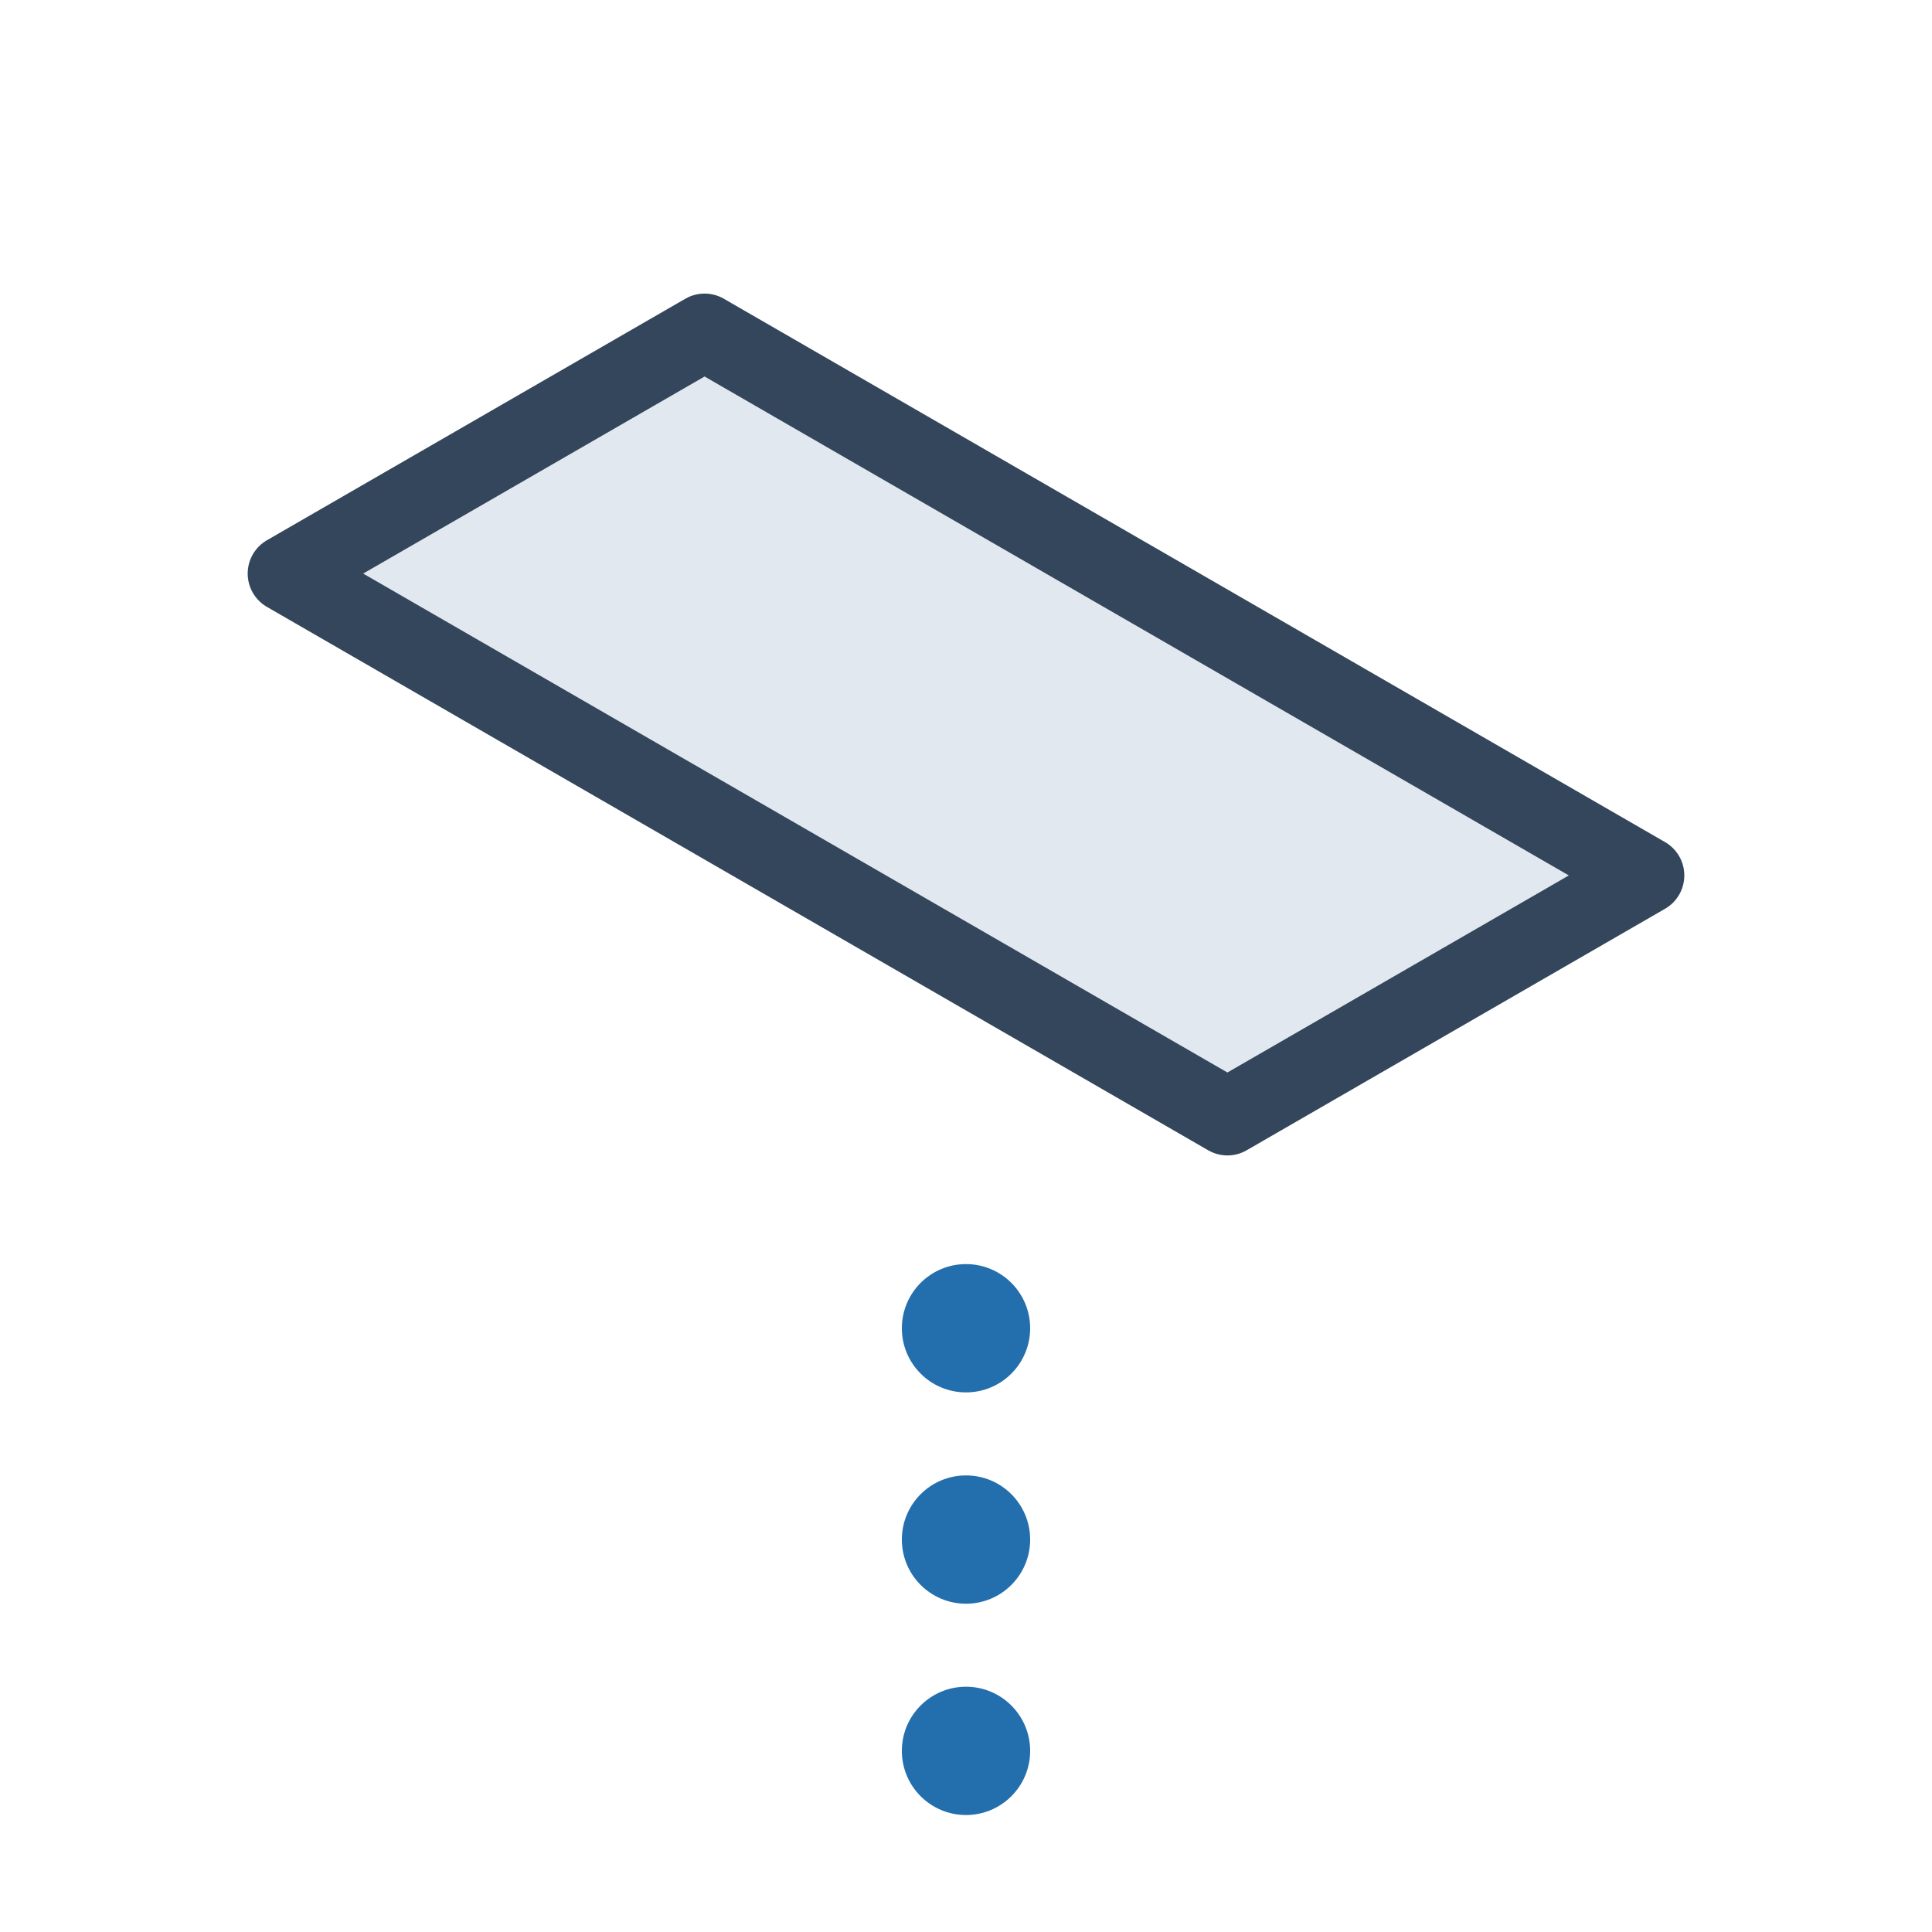
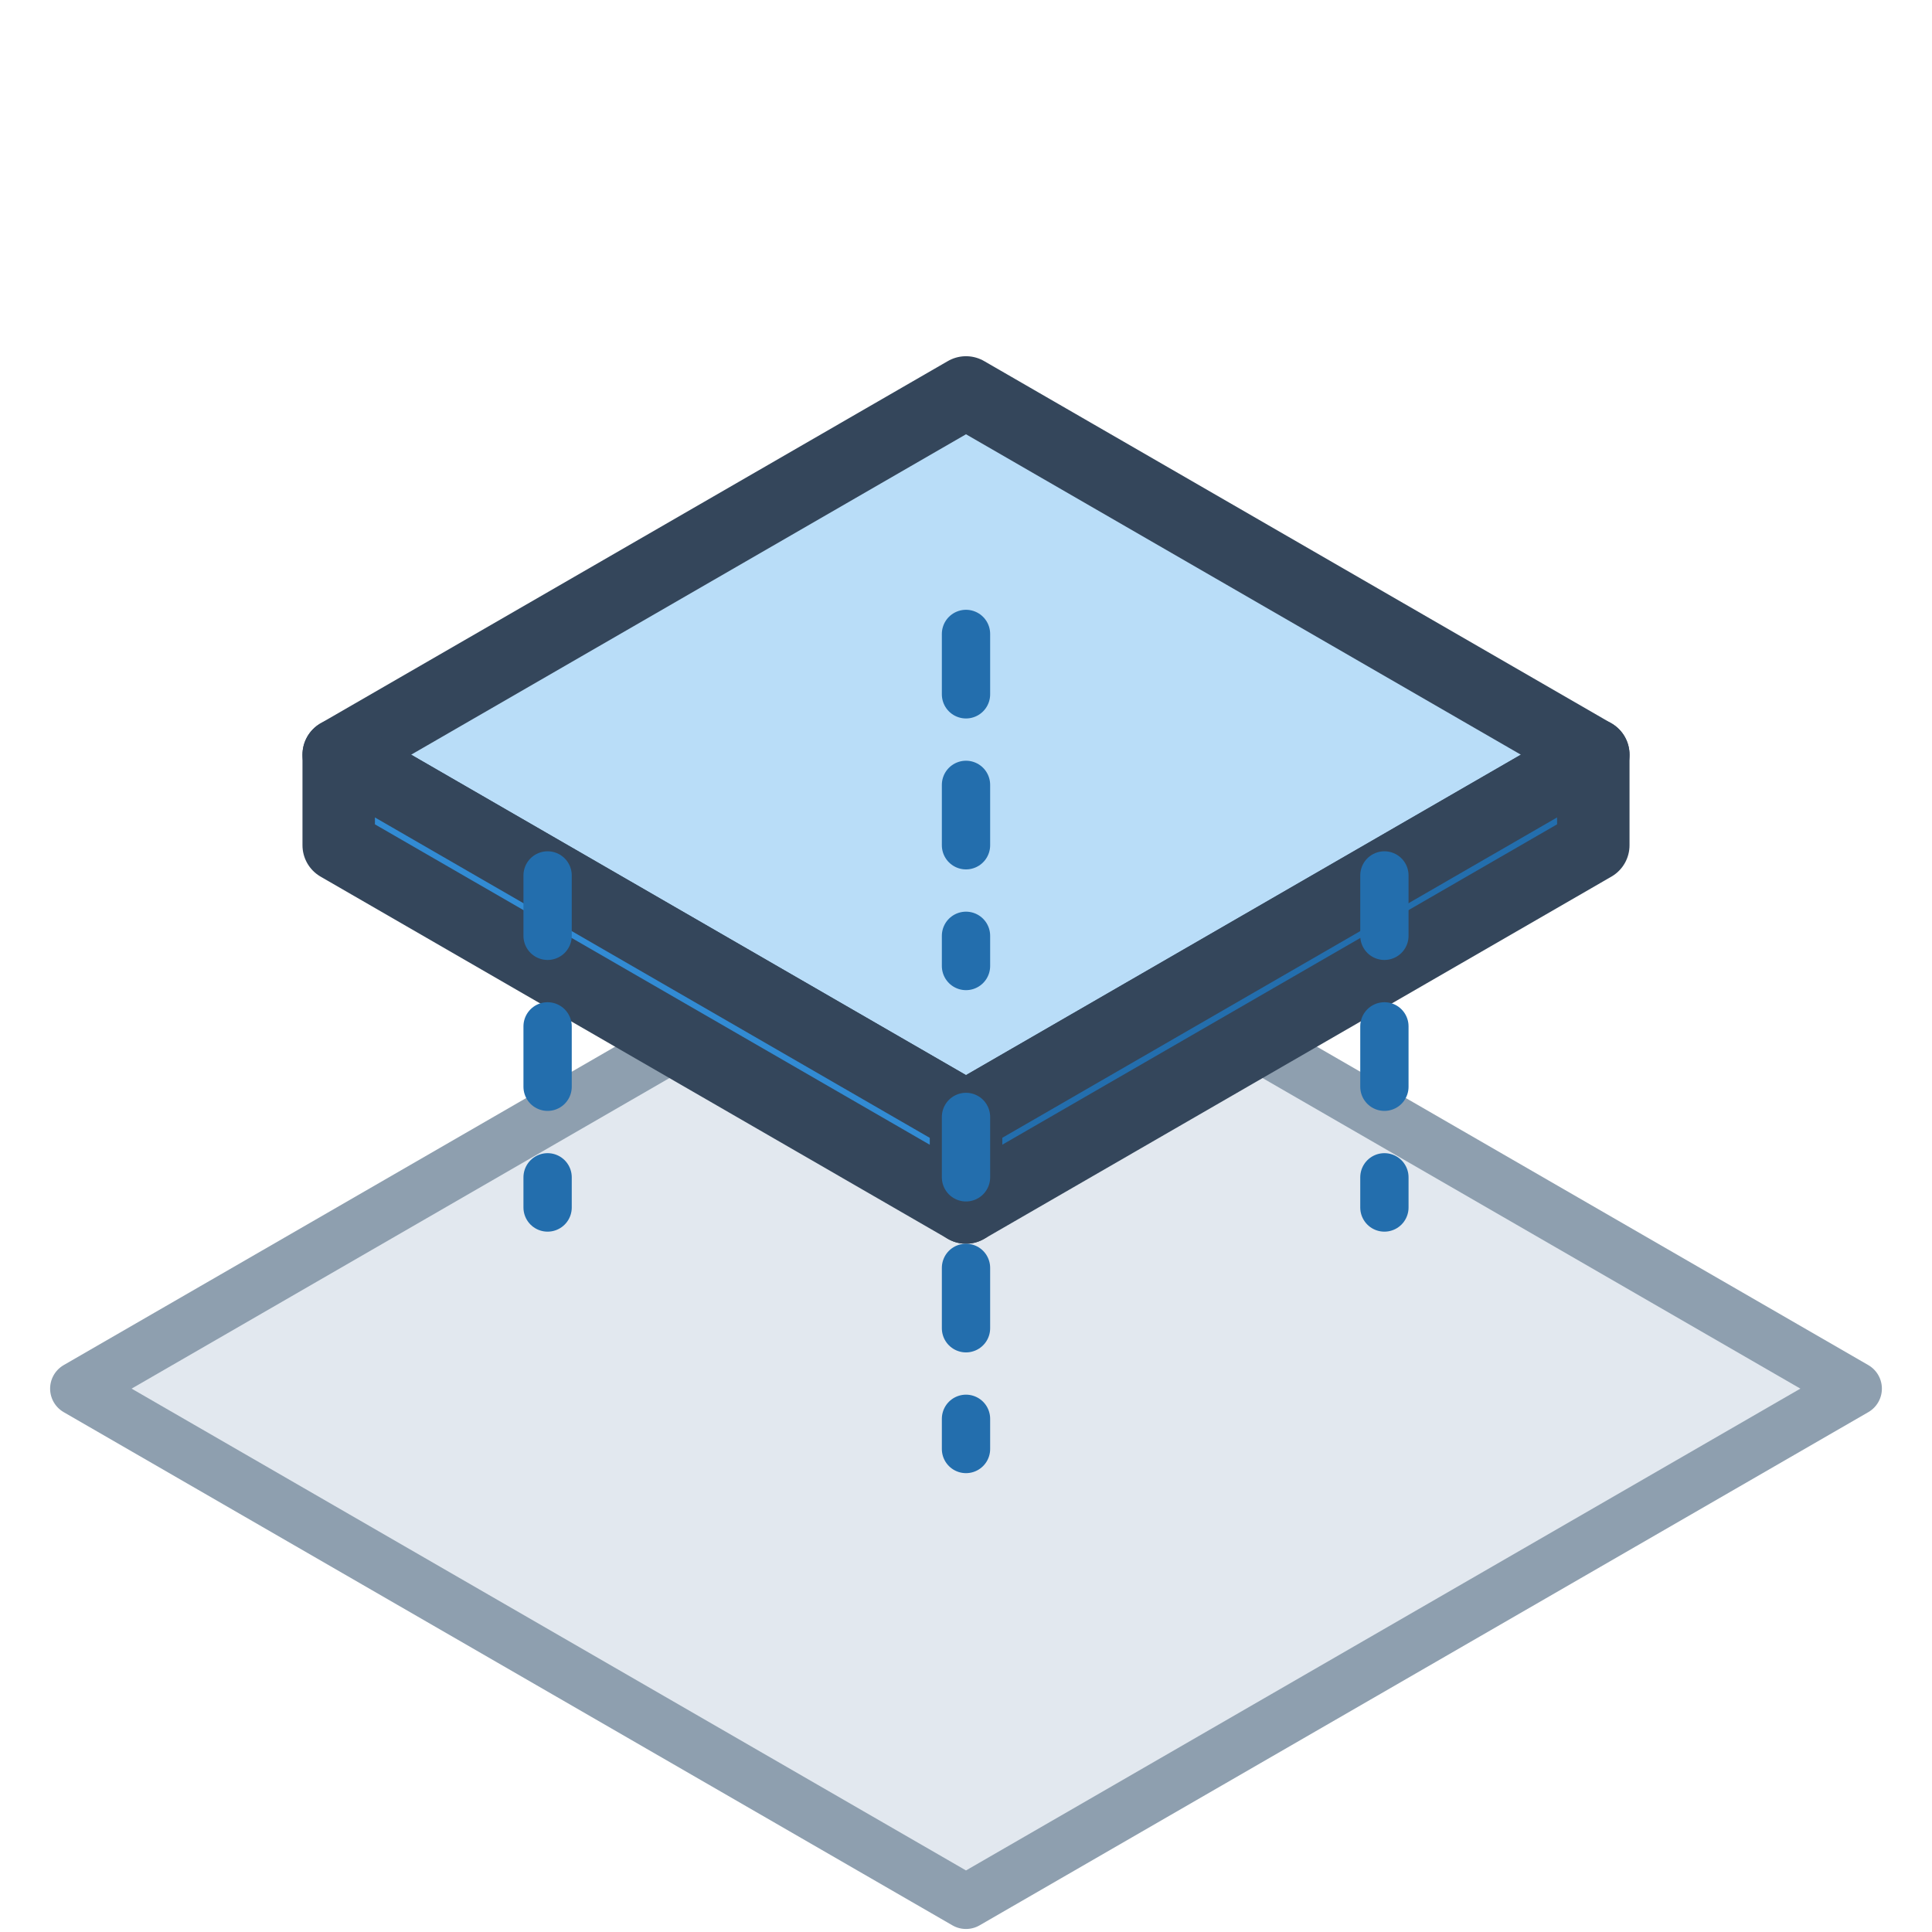
<svg xmlns="http://www.w3.org/2000/svg" viewBox="0 0 64 64">
-   <path d="M23.34 11L54.52 29L40.66 37L9.48 19Z" fill="#e2e8ef" stroke="#34465b" stroke-width="2.55" stroke-linejoin="round" stroke-linecap="round" />
-   <circle cx="32" cy="44" r="2.125" fill="#236ead" />
-   <circle cx="32" cy="51" r="2.125" fill="#236ead" />
-   <circle cx="32" cy="58" r="2.125" fill="#236ead" />
+   <path d="M32 29L61.44 46L32 63L2.56 46Z" fill="#e2e8ef" stroke="#8e9faf" stroke-width="1.8" stroke-linejoin="round" stroke-linecap="round" />
+   <path d="M32 13L52.78 25L32 37L11.22 25Z" fill="#b9ddf8" stroke="#b9ddf8" stroke-width="0.6" stroke-linejoin="round" stroke-linecap="round" />
+   <path d="M32 13L52.78 25M52.78 25L32 37M32 37L11.22 25M11.22 25L32 13" fill="none" stroke="#34465b" stroke-width="2.4" stroke-linejoin="round" stroke-linecap="round" />
+   <path d="M52.78 28L32 40L32 37L52.78 25Z" fill="#236ead" stroke="#236ead" stroke-width="0.6" stroke-linejoin="round" stroke-linecap="round" />
+   <path d="M52.78 28L32 40M52.78 25L32 37M32 40L32 37M52.78 28L52.78 25" fill="none" stroke="#34465b" stroke-width="2.4" stroke-linejoin="round" stroke-linecap="round" />
+   <path d="M32 40L11.22 28L11.22 25L32 37Z" fill="#328bd3" stroke="#328bd3" stroke-width="0.6" stroke-linejoin="round" stroke-linecap="round" />
+   <path d="M32 40L11.22 28M32 37L11.22 25M11.22 28L11.22 25M32 40L32 37" fill="none" stroke="#34465b" stroke-width="2.4" stroke-linejoin="round" stroke-linecap="round" />
+   <path d="M32 21L32 32" fill="none" stroke="#236ead" stroke-width="1.6" stroke-linejoin="round" stroke-linecap="round" stroke-dasharray="2 3" />
+   <path d="M45.86 29L45.86 40" fill="none" stroke="#236ead" stroke-width="1.6" stroke-linejoin="round" stroke-linecap="round" stroke-dasharray="2 3" />
+   <path d="M18.14 29L18.14 40" fill="none" stroke="#236ead" stroke-width="1.6" stroke-linejoin="round" stroke-linecap="round" stroke-dasharray="2 3" />
+   <path d="M32 37L32 48" fill="none" stroke="#236ead" stroke-width="1.6" stroke-linejoin="round" stroke-linecap="round" stroke-dasharray="2 3" />
</svg>
